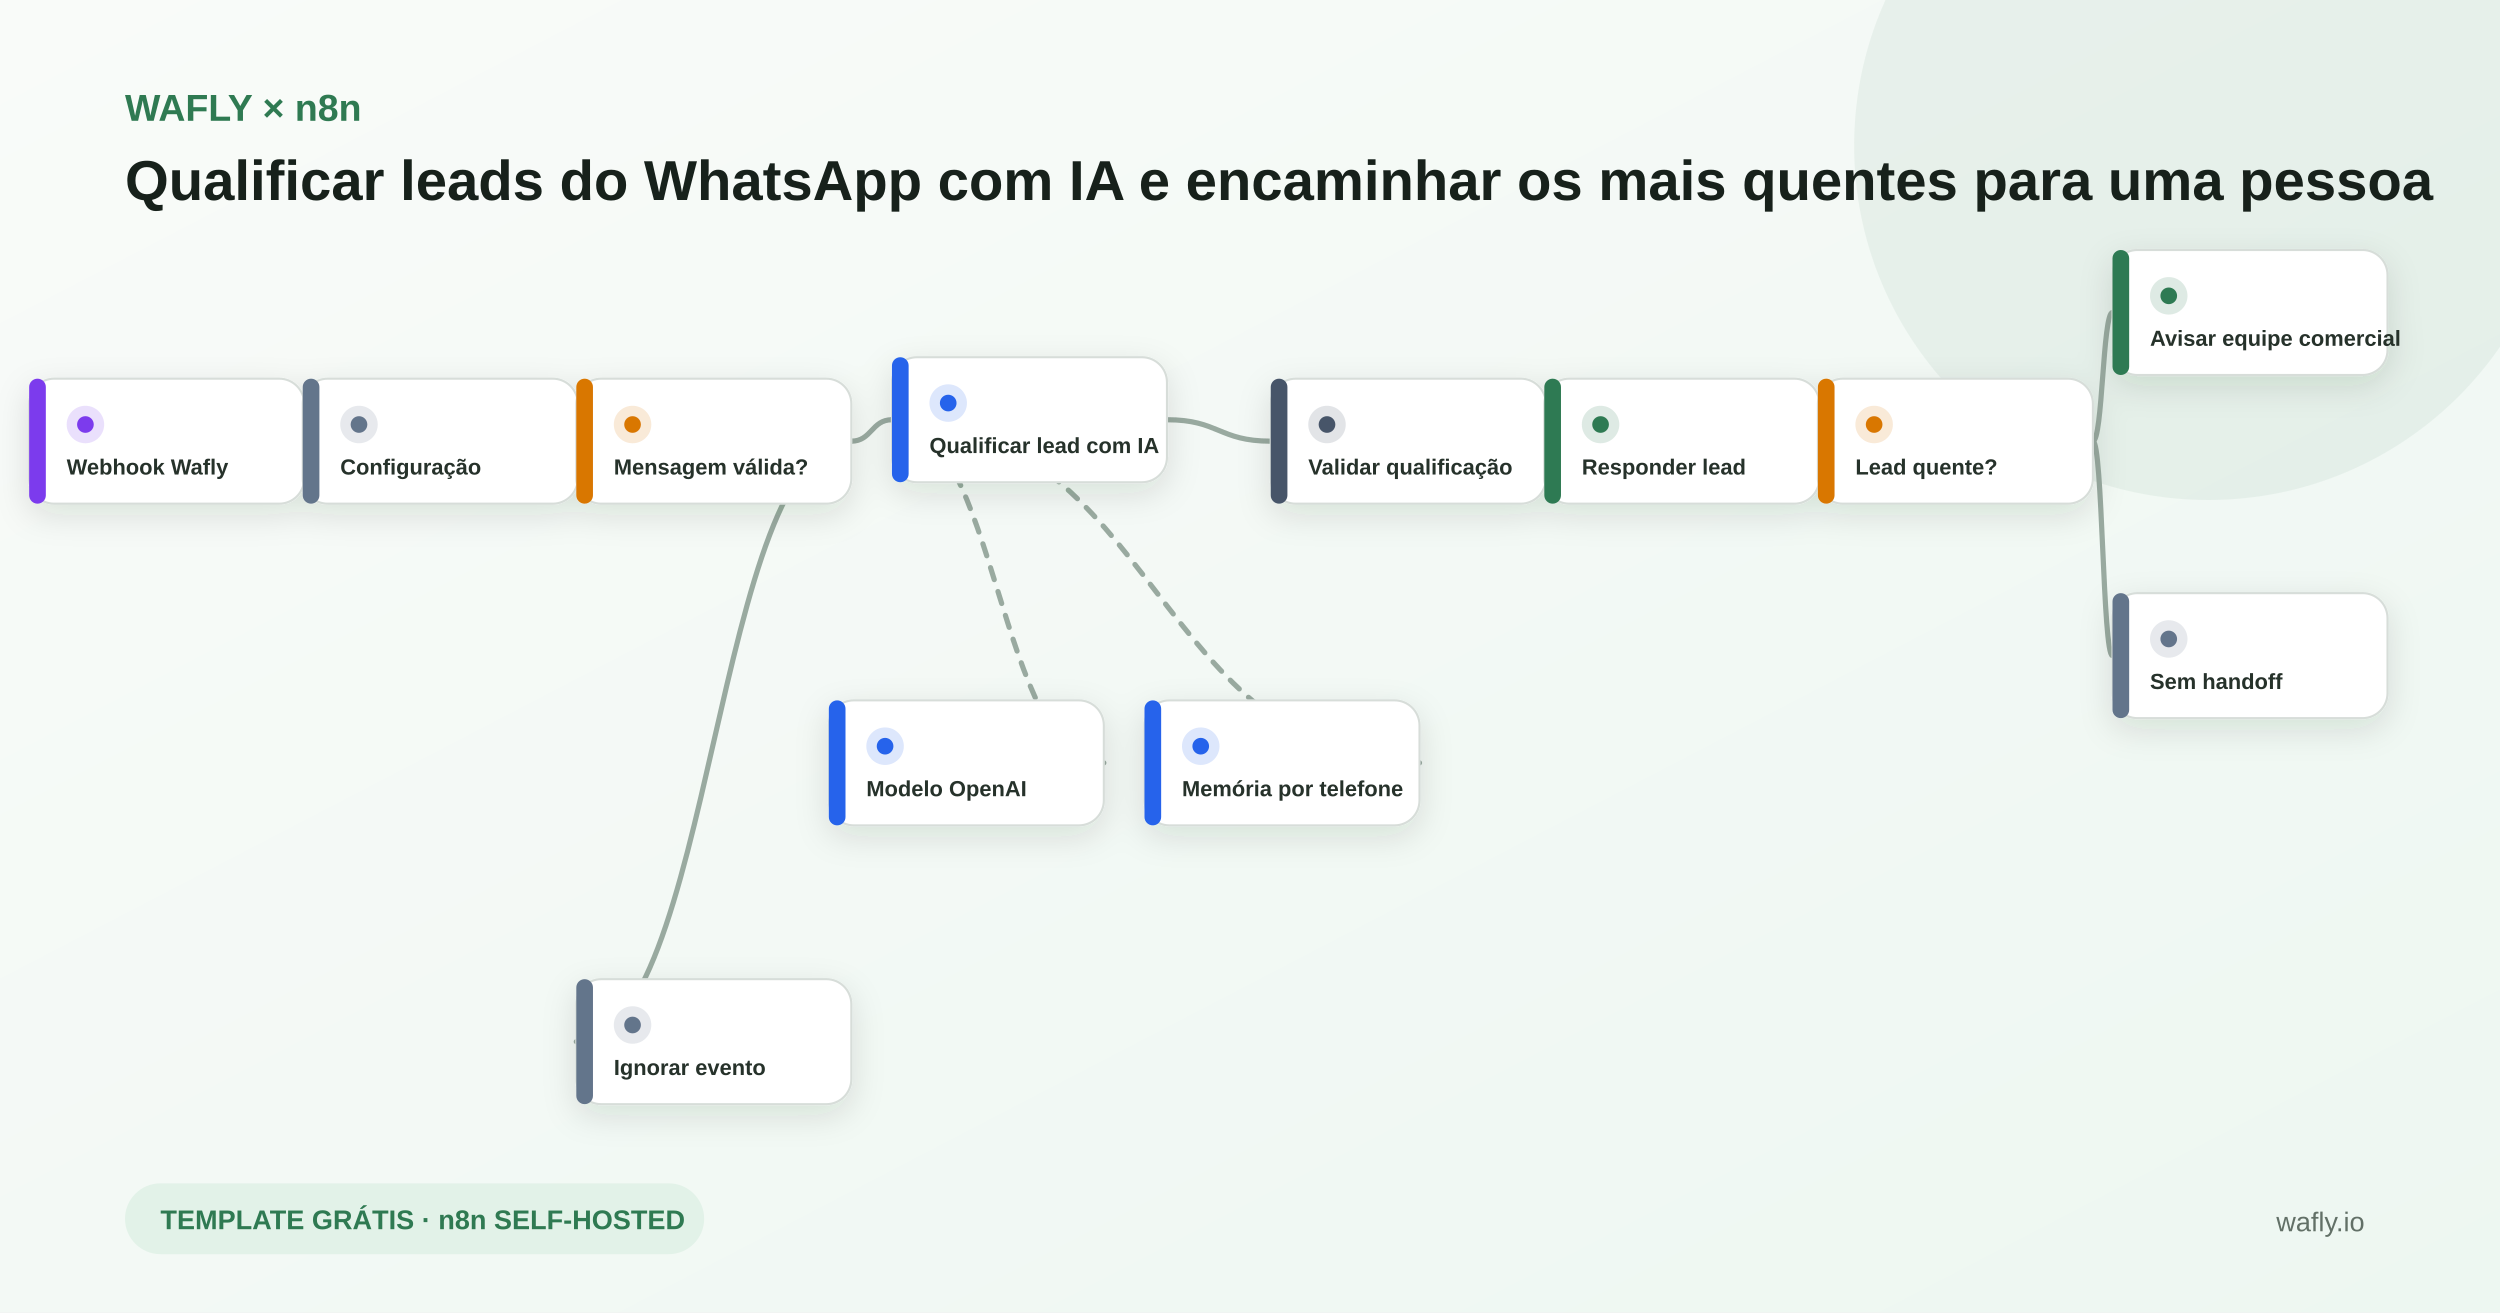
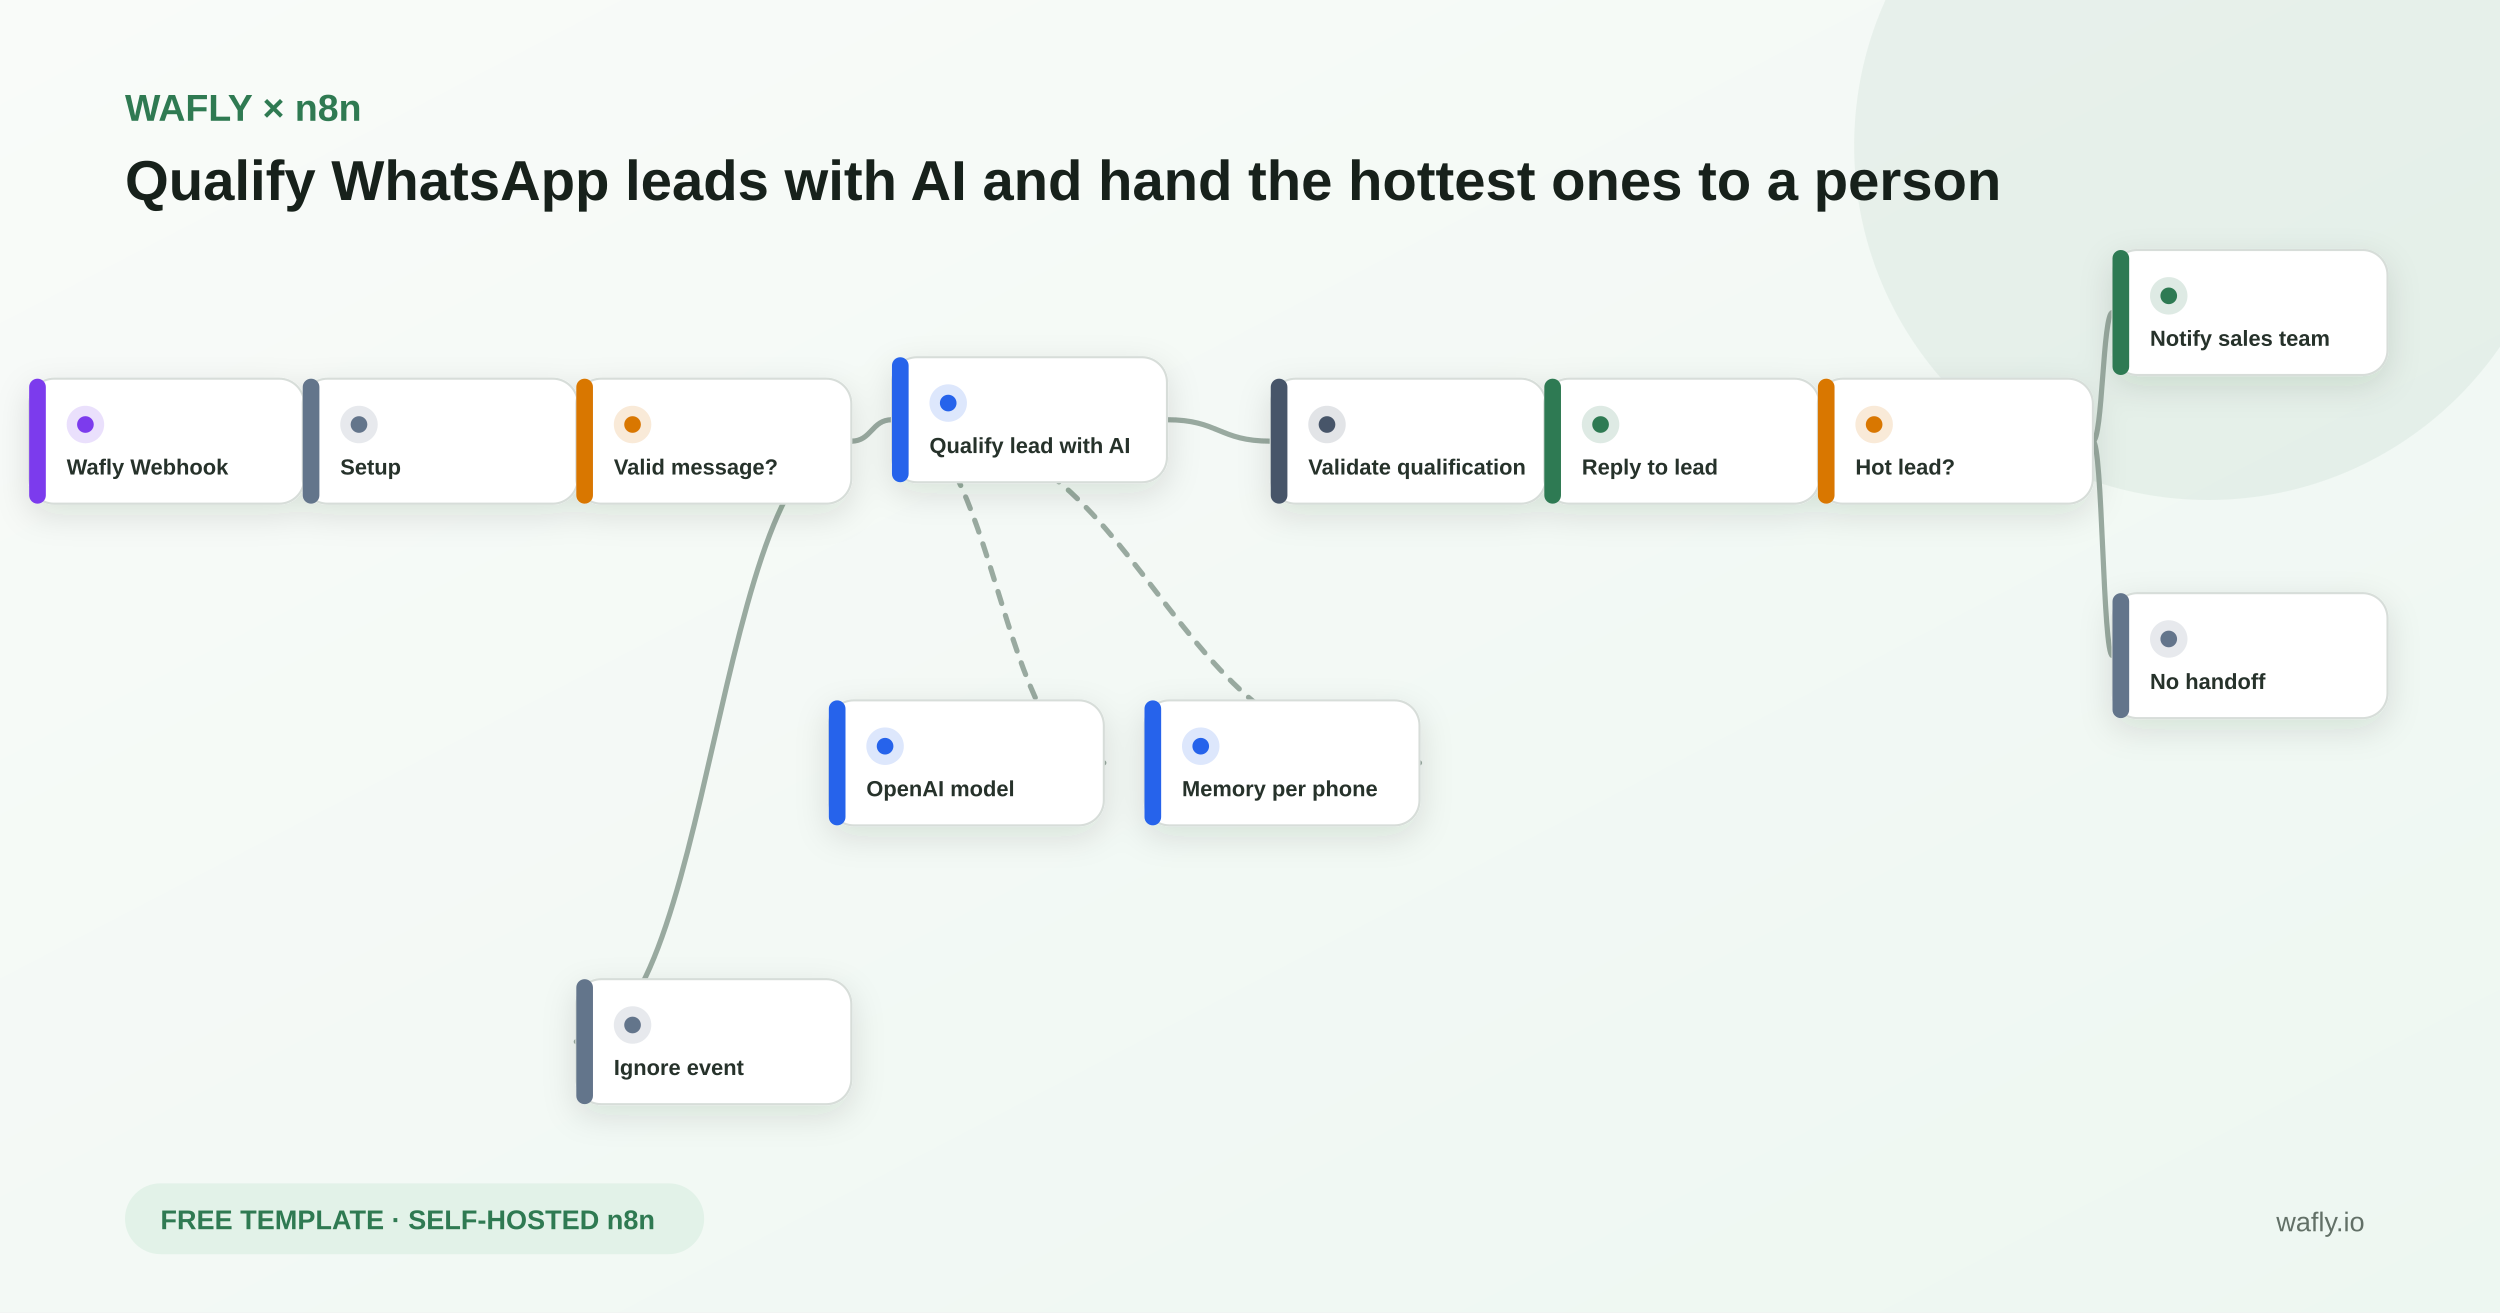
<svg xmlns="http://www.w3.org/2000/svg" width="1200" height="630" viewBox="0 0 1200 630">
  <defs>
    <linearGradient id="bg" x1="0" y1="0" x2="1" y2="1">
      <stop stop-color="#f9fbf9" />
      <stop offset="1" stop-color="#edf7f1" />
    </linearGradient>
    <filter id="shadow">
      <feDropShadow dx="0" dy="5" stdDeviation="8" flood-color="#163c28" flood-opacity=".12" />
    </filter>
  </defs>
  <rect width="1200" height="630" fill="url(#bg)" />
  <circle cx="1060" cy="70" r="170" fill="#2f7a52" opacity=".07" />
  <text x="60" y="58" font-family="Arial, sans-serif" font-size="18" font-weight="800" fill="#2f7a52">WAFLY × n8n</text>
-   <text x="60" y="96" font-family="Arial, sans-serif" font-size="27" font-weight="750" fill="#17211b">Qualificar leads do WhatsApp com IA e encaminhar os mais quentes para uma pessoa</text>
+   <text x="60" y="96" font-family="Arial, sans-serif" font-size="27" font-weight="750" fill="#17211b">Qualify WhatsApp leads with AI and hand the hottest ones to a person</text>
  <g fill="none" stroke="#99aaa0" stroke-width="2.5" stroke-linecap="round">
    <path d="M146,211.765 C145.657,211.765 145.657,211.765 145.313,211.765" />
    <path d="M277.313,211.765 C276.97,211.765 276.97,211.765 276.626,211.765" />
    <path d="M408.626,211.765 C418.384,211.765 418.384,201.471 428.141,201.471" />
    <path d="M408.626,211.765 C342.626,211.765 342.626,500 276.626,500" />
    <path stroke-dasharray="6 6" d="M529.838,366.176 C478.99,366.176 478.99,201.471 428.141,201.471" />
    <path stroke-dasharray="6 6" d="M681.354,366.176 C554.747,366.176 554.747,201.471 428.141,201.471" />
    <path d="M560.141,201.471 C585.051,201.471 585.051,211.765 609.96,211.765" />
    <path d="M741.96,211.765 C741.616,211.765 741.616,211.765 741.273,211.765" />
    <path d="M873.273,211.765 C872.929,211.765 872.929,211.765 872.586,211.765" />
    <path d="M1004.586,211.765 C1009.293,211.765 1009.293,150 1014,150" />
    <path d="M1004.586,211.765 C1009.293,211.765 1009.293,314.706 1014,314.706" />
  </g>
  <g filter="url(#shadow)" font-family="Arial, sans-serif">
    <g transform="translate(14 181.7647)">
      <rect width="132" height="60" rx="12" fill="#fff" stroke="#d7ddd9" />
      <rect width="8" height="60" rx="4" fill="#7c3aed" />
      <circle cx="27" cy="22" r="9" fill="#7c3aed" opacity=".16" />
      <circle cx="27" cy="22" r="4" fill="#7c3aed" />
-       <text x="18" y="46" font-size="10.5" font-weight="650" fill="#26312b">Webhook Wafly</text>
+       <text x="18" y="46" font-size="10.5" font-weight="650" fill="#26312b">Wafly Webhook</text>
    </g>
    <g transform="translate(145.3131 181.7647)">
      <rect width="132" height="60" rx="12" fill="#fff" stroke="#d7ddd9" />
      <rect width="8" height="60" rx="4" fill="#64748b" />
      <circle cx="27" cy="22" r="9" fill="#64748b" opacity=".16" />
      <circle cx="27" cy="22" r="4" fill="#64748b" />
-       <text x="18" y="46" font-size="10.5" font-weight="650" fill="#26312b">Configuração</text>
+       <text x="18" y="46" font-size="10.5" font-weight="650" fill="#26312b">Setup</text>
    </g>
    <g transform="translate(276.6263 181.7647)">
      <rect width="132" height="60" rx="12" fill="#fff" stroke="#d7ddd9" />
      <rect width="8" height="60" rx="4" fill="#d97706" />
      <circle cx="27" cy="22" r="9" fill="#d97706" opacity=".16" />
      <circle cx="27" cy="22" r="4" fill="#d97706" />
-       <text x="18" y="46" font-size="10.5" font-weight="650" fill="#26312b">Mensagem válida?</text>
+       <text x="18" y="46" font-size="10.5" font-weight="650" fill="#26312b">Valid message?</text>
    </g>
    <g transform="translate(428.1414 171.4706)">
      <rect width="132" height="60" rx="12" fill="#fff" stroke="#d7ddd9" />
      <rect width="8" height="60" rx="4" fill="#2563eb" />
      <circle cx="27" cy="22" r="9" fill="#2563eb" opacity=".16" />
      <circle cx="27" cy="22" r="4" fill="#2563eb" />
-       <text x="18" y="46" font-size="10.5" font-weight="650" fill="#26312b">Qualificar lead com IA</text>
+       <text x="18" y="46" font-size="10.5" font-weight="650" fill="#26312b">Qualify lead with AI</text>
    </g>
    <g transform="translate(397.8384 336.1765)">
      <rect width="132" height="60" rx="12" fill="#fff" stroke="#d7ddd9" />
      <rect width="8" height="60" rx="4" fill="#2563eb" />
      <circle cx="27" cy="22" r="9" fill="#2563eb" opacity=".16" />
      <circle cx="27" cy="22" r="4" fill="#2563eb" />
-       <text x="18" y="46" font-size="10.5" font-weight="650" fill="#26312b">Modelo OpenAI</text>
+       <text x="18" y="46" font-size="10.5" font-weight="650" fill="#26312b">OpenAI model</text>
    </g>
    <g transform="translate(549.3535 336.1765)">
      <rect width="132" height="60" rx="12" fill="#fff" stroke="#d7ddd9" />
      <rect width="8" height="60" rx="4" fill="#2563eb" />
      <circle cx="27" cy="22" r="9" fill="#2563eb" opacity=".16" />
      <circle cx="27" cy="22" r="4" fill="#2563eb" />
-       <text x="18" y="46" font-size="10.5" font-weight="650" fill="#26312b">Memória por telefone</text>
+       <text x="18" y="46" font-size="10.5" font-weight="650" fill="#26312b">Memory per phone</text>
    </g>
    <g transform="translate(609.9596 181.7647)">
      <rect width="132" height="60" rx="12" fill="#fff" stroke="#d7ddd9" />
      <rect width="8" height="60" rx="4" fill="#475569" />
      <circle cx="27" cy="22" r="9" fill="#475569" opacity=".16" />
      <circle cx="27" cy="22" r="4" fill="#475569" />
-       <text x="18" y="46" font-size="10.5" font-weight="650" fill="#26312b">Validar qualificação</text>
+       <text x="18" y="46" font-size="10.5" font-weight="650" fill="#26312b">Validate qualification</text>
    </g>
    <g transform="translate(741.2727 181.7647)">
      <rect width="132" height="60" rx="12" fill="#fff" stroke="#d7ddd9" />
      <rect width="8" height="60" rx="4" fill="#2f7a52" />
      <circle cx="27" cy="22" r="9" fill="#2f7a52" opacity=".16" />
      <circle cx="27" cy="22" r="4" fill="#2f7a52" />
-       <text x="18" y="46" font-size="10.5" font-weight="650" fill="#26312b">Responder lead</text>
+       <text x="18" y="46" font-size="10.5" font-weight="650" fill="#26312b">Reply to lead</text>
    </g>
    <g transform="translate(872.5859 181.7647)">
      <rect width="132" height="60" rx="12" fill="#fff" stroke="#d7ddd9" />
      <rect width="8" height="60" rx="4" fill="#d97706" />
      <circle cx="27" cy="22" r="9" fill="#d97706" opacity=".16" />
      <circle cx="27" cy="22" r="4" fill="#d97706" />
-       <text x="18" y="46" font-size="10.5" font-weight="650" fill="#26312b">Lead quente?</text>
+       <text x="18" y="46" font-size="10.5" font-weight="650" fill="#26312b">Hot lead?</text>
    </g>
    <g transform="translate(1014 120)">
      <rect width="132" height="60" rx="12" fill="#fff" stroke="#d7ddd9" />
      <rect width="8" height="60" rx="4" fill="#2f7a52" />
      <circle cx="27" cy="22" r="9" fill="#2f7a52" opacity=".16" />
      <circle cx="27" cy="22" r="4" fill="#2f7a52" />
-       <text x="18" y="46" font-size="10.5" font-weight="650" fill="#26312b">Avisar equipe comercial</text>
+       <text x="18" y="46" font-size="10.5" font-weight="650" fill="#26312b">Notify sales team</text>
    </g>
    <g transform="translate(1014 284.7059)">
      <rect width="132" height="60" rx="12" fill="#fff" stroke="#d7ddd9" />
      <rect width="8" height="60" rx="4" fill="#64748b" />
      <circle cx="27" cy="22" r="9" fill="#64748b" opacity=".16" />
      <circle cx="27" cy="22" r="4" fill="#64748b" />
-       <text x="18" y="46" font-size="10.5" font-weight="650" fill="#26312b">Sem handoff</text>
+       <text x="18" y="46" font-size="10.5" font-weight="650" fill="#26312b">No handoff</text>
    </g>
    <g transform="translate(276.6263 470)">
      <rect width="132" height="60" rx="12" fill="#fff" stroke="#d7ddd9" />
      <rect width="8" height="60" rx="4" fill="#64748b" />
      <circle cx="27" cy="22" r="9" fill="#64748b" opacity=".16" />
      <circle cx="27" cy="22" r="4" fill="#64748b" />
-       <text x="18" y="46" font-size="10.5" font-weight="650" fill="#26312b">Ignorar evento</text>
+       <text x="18" y="46" font-size="10.5" font-weight="650" fill="#26312b">Ignore event</text>
    </g>
  </g>
  <rect x="60" y="568" width="278" height="34" rx="17" fill="#e2f2e8" />
-   <text x="77" y="590" font-family="Arial, sans-serif" font-size="13" font-weight="700" fill="#2f7a52">TEMPLATE GRÁTIS · n8n SELF-HOSTED</text>
+   <text x="77" y="590" font-family="Arial, sans-serif" font-size="13" font-weight="700" fill="#2f7a52">FREE TEMPLATE · SELF-HOSTED n8n</text>
  <text x="1135" y="591" text-anchor="end" font-family="Arial, sans-serif" font-size="13" fill="#627067">wafly.io</text>
</svg>
